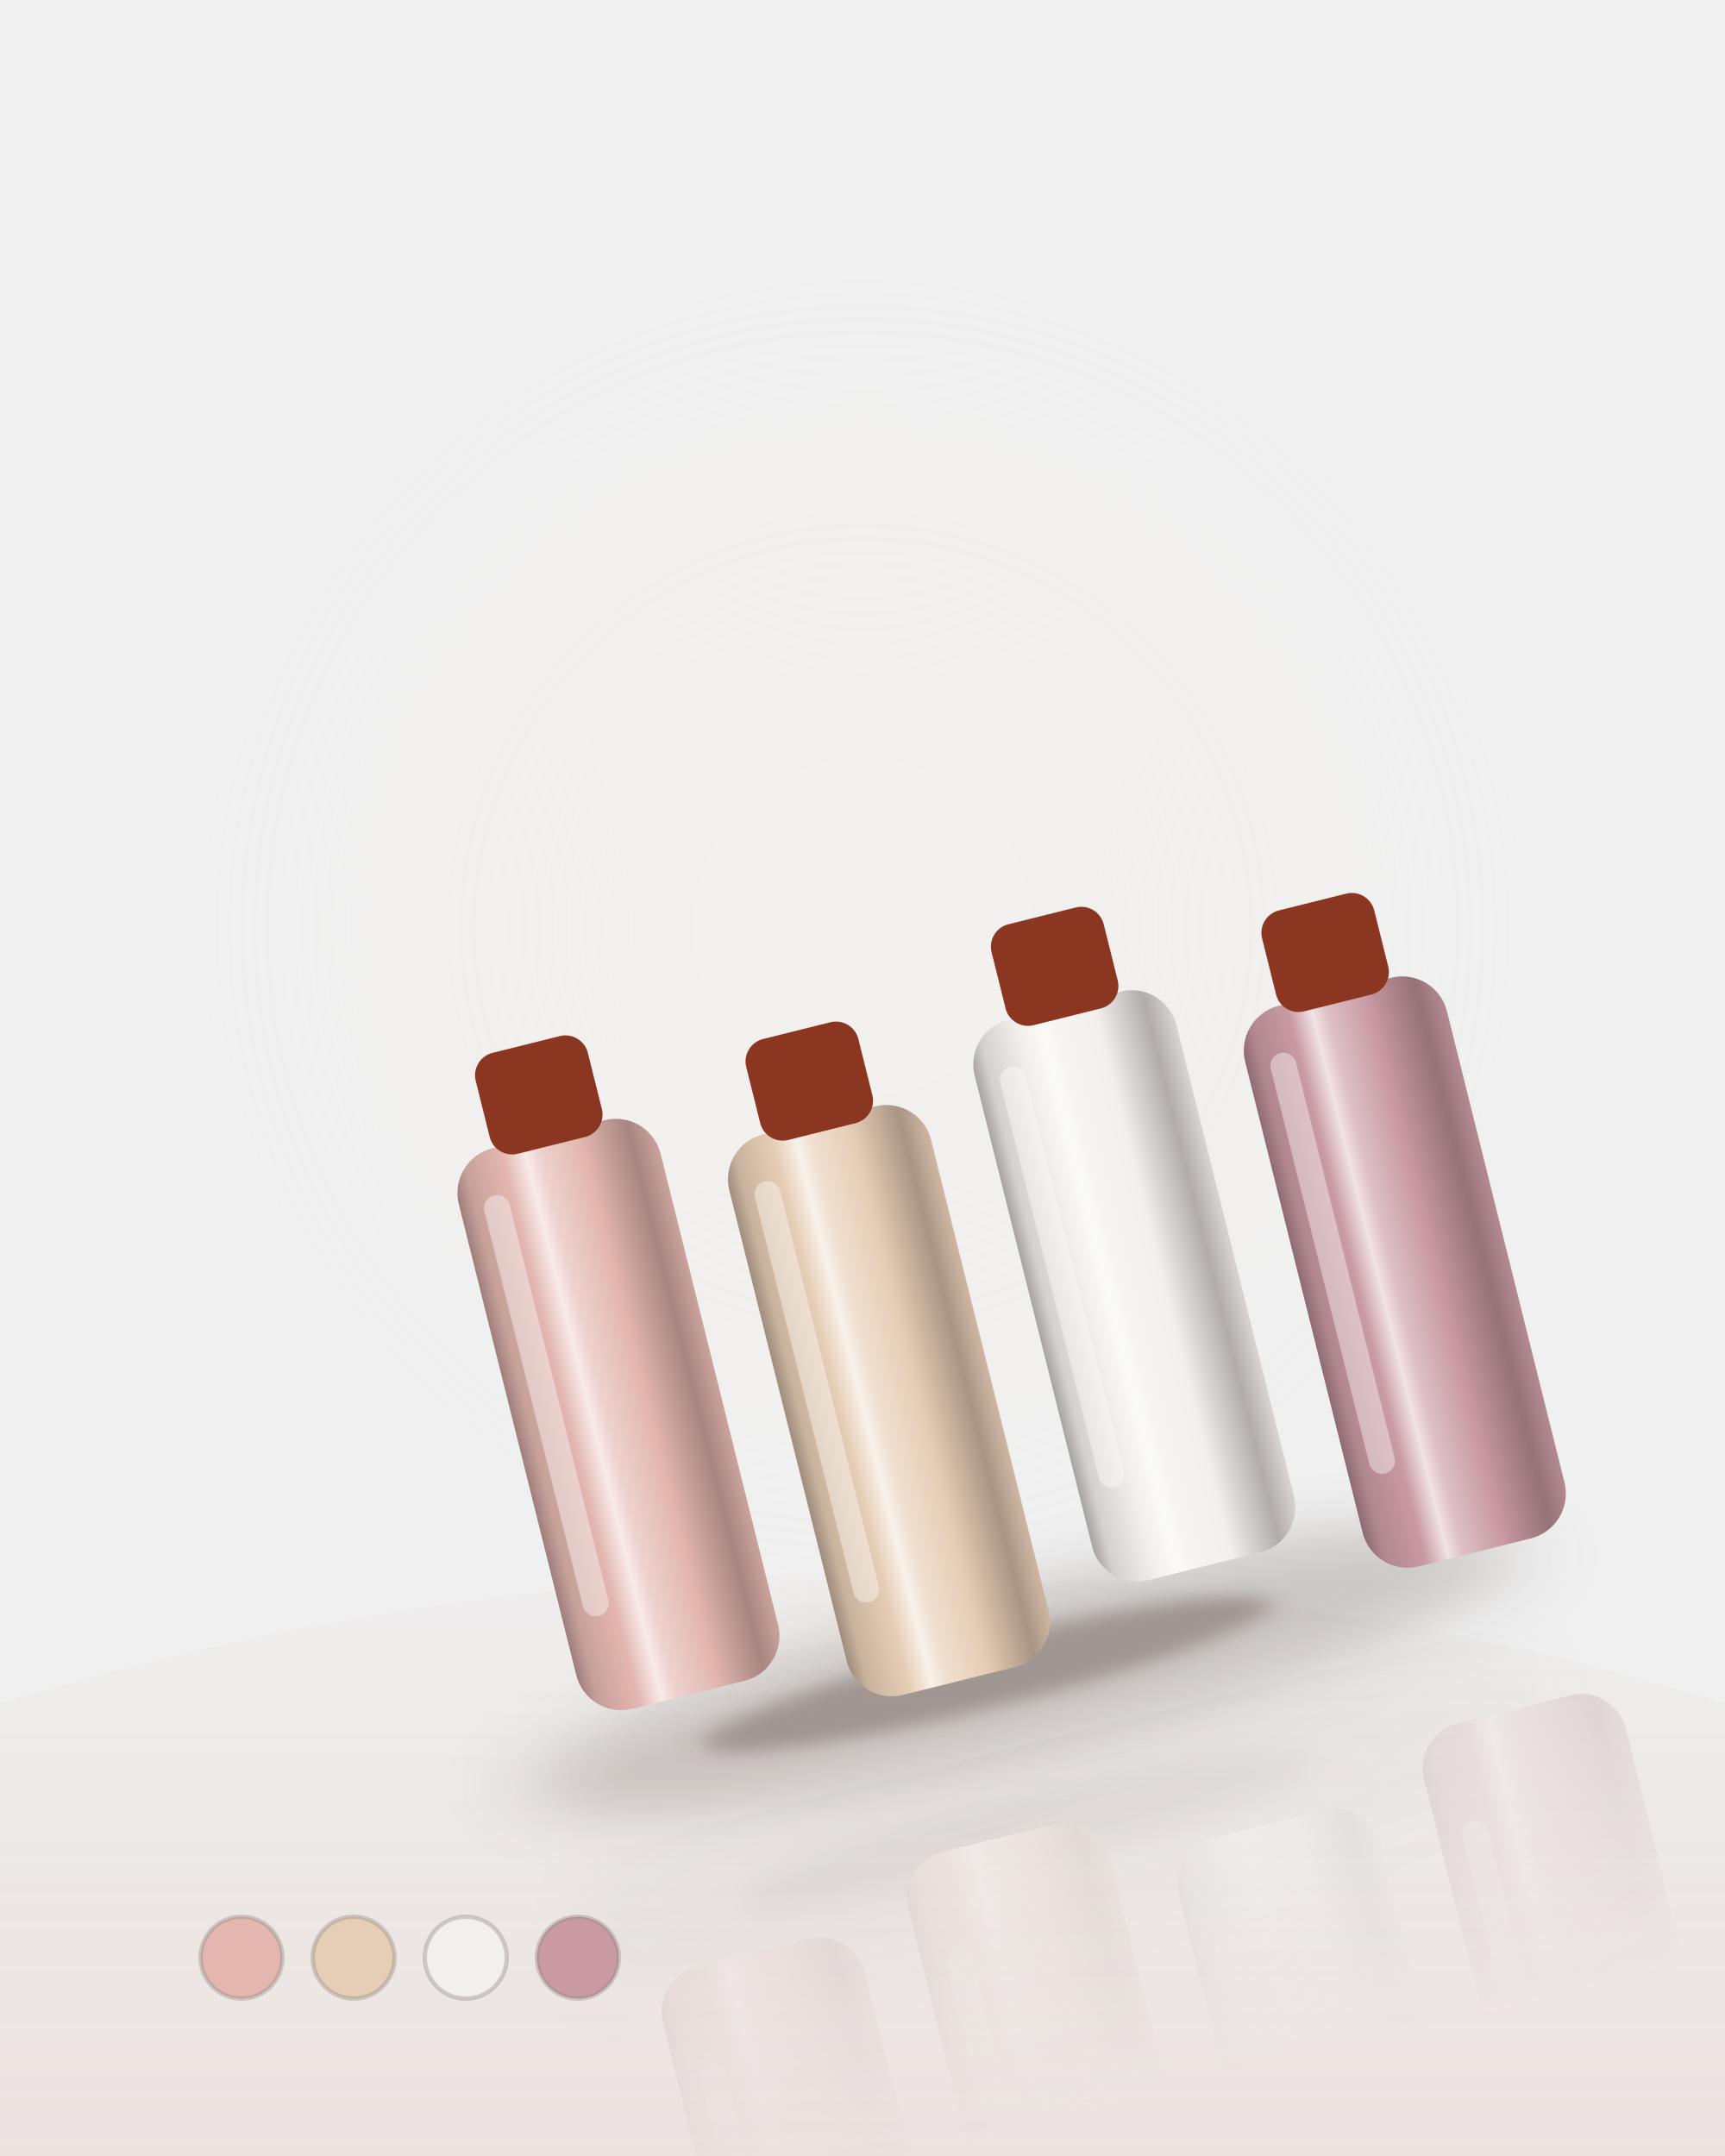
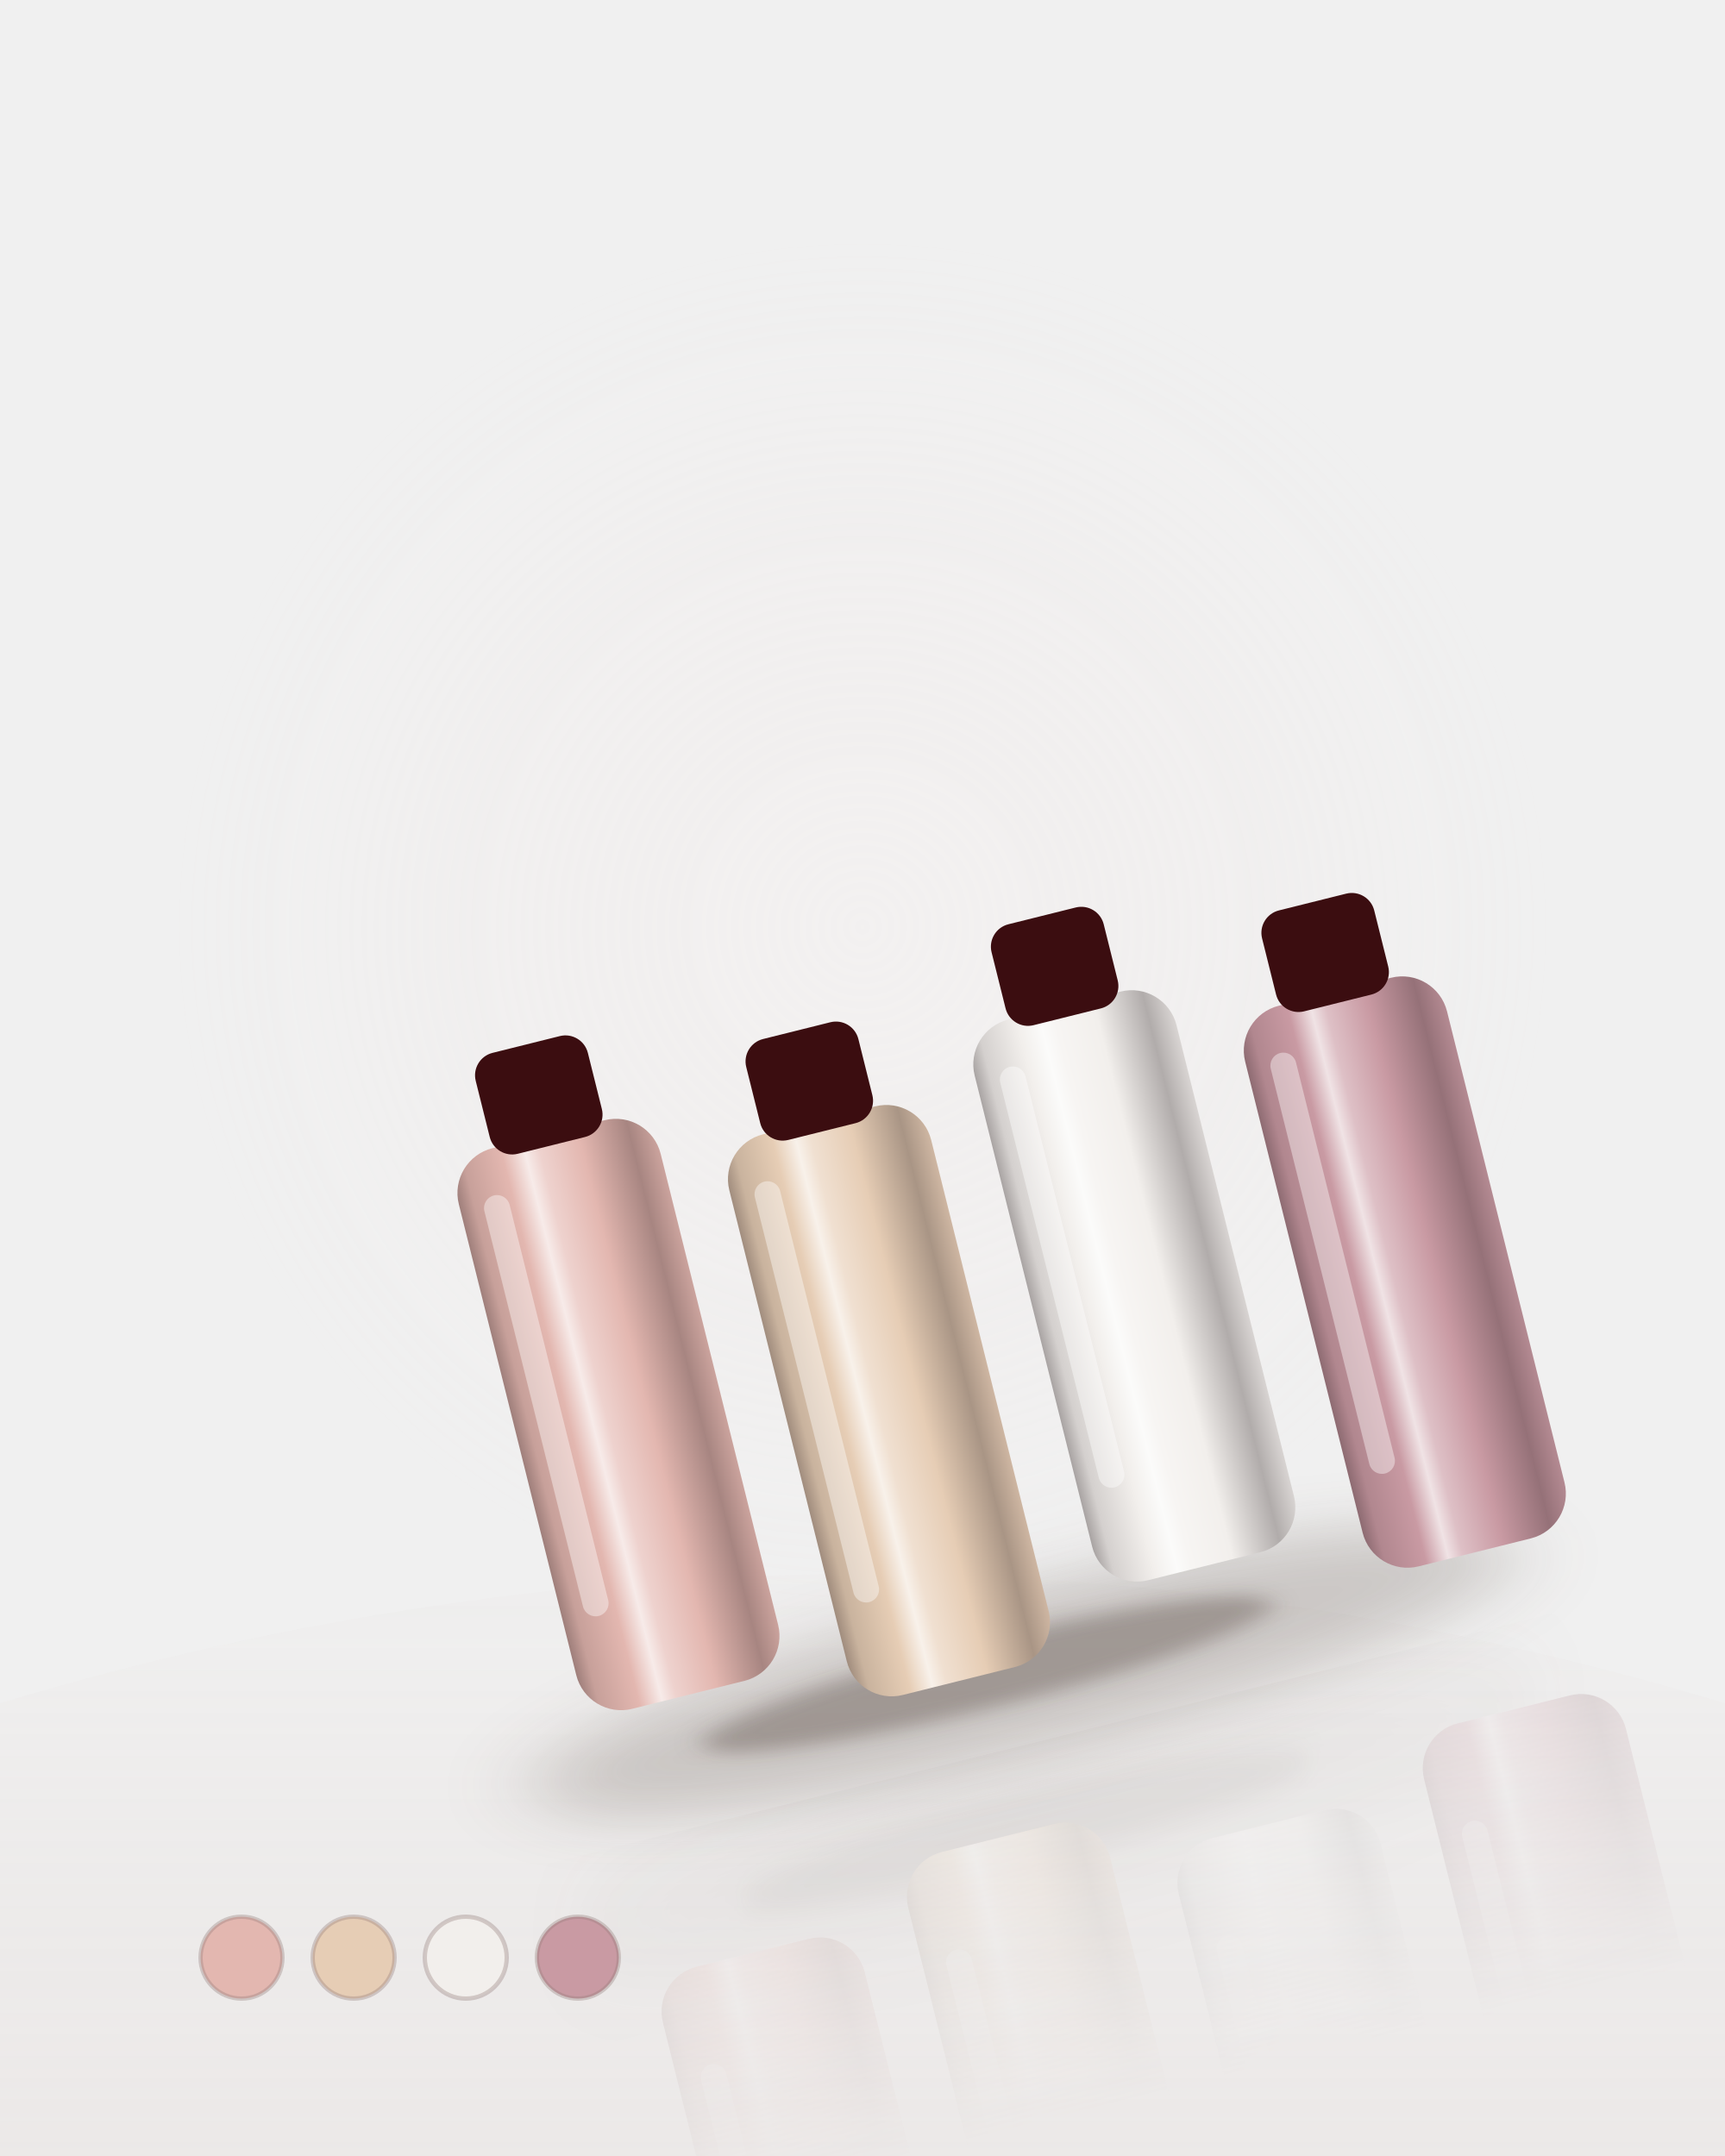
<svg xmlns="http://www.w3.org/2000/svg" viewBox="0 0 800 1000" width="800" height="1000" role="img">
  <defs>
    <linearGradient id="bg35" x1="0" y1="0" x2=".6" y2="1">
      <stop offset="0" stop-color="#FFFFFF" />
-       <stop offset=".55" stop-color="#F6F3EF" />
-       <stop offset="1" stop-color="#EFE7E0" />
+       <stop offset=".55" stop-color="#F1DFDA" />
+       <stop offset="1" stop-color="#F7EBE8" />
    </linearGradient>
    <radialGradient id="v36" cx=".5" cy=".42" r=".72">
      <stop offset=".55" stop-color="#fff" stop-opacity="0" />
-       <stop offset="1" stop-color="#141110" stop-opacity=".07" />
+       <stop offset="1" stop-color="#2A1215" stop-opacity=".07" />
    </radialGradient>
    <filter id="blurWide" x="-60%" y="-200%" width="220%" height="500%">
      <feGaussianBlur stdDeviation="13" />
    </filter>
    <filter id="blurTight" x="-60%" y="-300%" width="220%" height="700%">
      <feGaussianBlur stdDeviation="4" />
    </filter>
    <linearGradient id="reflGrad" x1="0" y1="205" x2="0" y2="335" gradientUnits="userSpaceOnUse">
      <stop offset="0" stop-color="#fff" stop-opacity=".5" />
      <stop offset="1" stop-color="#fff" stop-opacity="0" />
    </linearGradient>
    <mask id="reflFade" maskUnits="userSpaceOnUse" x="-260" y="205" width="520" height="130">
      <rect x="-260" y="205" width="520" height="130" fill="url(#reflGrad)" />
    </mask>
    <linearGradient id="g31" x1="0" y1="0" x2="1" y2="0">
      <stop offset="0" stop-color="#9f7f7b" />
      <stop offset=".07" stop-color="#c7a09a" />
      <stop offset=".26" stop-color="#E3B7B0" />
      <stop offset=".37" stop-color="#f7ebe9" />
      <stop offset=".44" stop-color="#eed2ce" />
      <stop offset=".64" stop-color="#E3B7B0" />
      <stop offset=".88" stop-color="#a78581" />
      <stop offset="1" stop-color="#cba39d" />
    </linearGradient>
    <linearGradient id="g32" x1="0" y1="0" x2="1" y2="0">
      <stop offset="0" stop-color="#a18d7e" />
      <stop offset=".07" stop-color="#c9b39e" />
      <stop offset=".26" stop-color="#E6CDB5" />
      <stop offset=".37" stop-color="#f8f1ea" />
      <stop offset=".44" stop-color="#f0e0d1" />
      <stop offset=".64" stop-color="#E6CDB5" />
      <stop offset=".88" stop-color="#a99585" />
      <stop offset="1" stop-color="#ceb6a2" />
    </linearGradient>
    <linearGradient id="g33" x1="0" y1="0" x2="1" y2="0">
      <stop offset="0" stop-color="#a9a4a3" />
      <stop offset=".07" stop-color="#d4d0ce" />
      <stop offset=".26" stop-color="#F2EFEC" />
      <stop offset=".37" stop-color="#fbfbfa" />
      <stop offset=".44" stop-color="#f7f5f3" />
      <stop offset=".64" stop-color="#F2EFEC" />
      <stop offset=".88" stop-color="#b1acab" />
      <stop offset="1" stop-color="#d8d4d2" />
    </linearGradient>
    <linearGradient id="g34" x1="0" y1="0" x2="1" y2="0">
      <stop offset="0" stop-color="#8e6b72" />
      <stop offset=".07" stop-color="#b1878f" />
      <stop offset=".26" stop-color="#C99AA3" />
      <stop offset=".37" stop-color="#f0e3e5" />
      <stop offset=".44" stop-color="#dec0c6" />
      <stop offset=".64" stop-color="#C99AA3" />
      <stop offset=".88" stop-color="#957178" />
      <stop offset="1" stop-color="#b48a92" />
    </linearGradient>
  </defs>
  <radialGradient id="halo" cx=".5" cy=".5" r=".5">
-     <stop offset="0" stop-color="#FFF6F0" stop-opacity=".22" />
-     <stop offset=".55" stop-color="#FFF0E6" stop-opacity=".10" />
-     <stop offset="1" stop-color="#FFF0E6" stop-opacity="0" />
+     <stop offset="0" stop-color="#FDF4F3" stop-opacity=".22" />
+     <stop offset=".55" stop-color="#F9E9E7" stop-opacity=".10" />
+     <stop offset="1" stop-color="#F9E9E7" stop-opacity="0" />
  </radialGradient>
  <linearGradient id="suelo" x1="0" y1="670" x2="0" y2="1000" gradientUnits="userSpaceOnUse">
-     <stop offset="0" stop-color="#C98B76" stop-opacity="0" />
-     <stop offset="1" stop-color="#C98B76" stop-opacity=".13" />
+     <stop offset="0" stop-color="#CEB7B0" stop-opacity="0" />
+     <stop offset="1" stop-color="#CEB7B0" stop-opacity=".13" />
  </linearGradient>
  <circle cx="400" cy="430" r="320" fill="url(#halo)" />
  <path d="M0 1000 L0 790 Q 400 670 800 790 L800 1000 Z" fill="url(#suelo)" />
  <g transform="translate(400,545) rotate(-14) scale(1.34)">
    <g mask="url(#reflFade)" opacity=".5">
      <g transform="translate(0,412) scale(1,-1)">
        <ellipse cx="12.25" cy="180" rx="175" ry="28" fill="#4A372F" opacity=".22" filter="url(#blurWide)" />
        <ellipse cx="0" cy="178" rx="101.5" ry="11.76" fill="#3A2A24" opacity=".3" filter="url(#blurTight)" />
        <rect x="-138" y="-40" width="72" height="200" rx="16" fill="url(#g31)" />
        <rect x="-130" y="-24" width="9" height="150" rx="4.5" fill="#fff" opacity=".4" />
-         <rect x="-122" y="-72" width="40" height="36" rx="8" fill="#8A3621" />
+         <rect x="-122" y="-72" width="40" height="36" rx="8" fill="#3B0D10" />
        <rect x="-46" y="-22" width="72" height="200" rx="16" fill="url(#g32)" />
        <rect x="-38" y="-6" width="9" height="150" rx="4.5" fill="#fff" opacity=".4" />
-         <rect x="-30" y="-54" width="40" height="36" rx="8" fill="#8A3621" />
+         <rect x="-30" y="-54" width="40" height="36" rx="8" fill="#3B0D10" />
        <rect x="46" y="-40" width="72" height="200" rx="16" fill="url(#g33)" />
        <rect x="54" y="-24" width="9" height="150" rx="4.5" fill="#fff" opacity=".4" />
-         <rect x="62" y="-72" width="40" height="36" rx="8" fill="#8A3621" />
+         <rect x="62" y="-72" width="40" height="36" rx="8" fill="#3B0D10" />
        <rect x="138" y="-22" width="72" height="200" rx="16" fill="url(#g34)" />
        <rect x="146" y="-6" width="9" height="150" rx="4.5" fill="#fff" opacity=".4" />
-         <rect x="154" y="-54" width="40" height="36" rx="8" fill="#8A3621" />
+         <rect x="154" y="-54" width="40" height="36" rx="8" fill="#3B0D10" />
      </g>
    </g>
    <ellipse cx="12.25" cy="180" rx="175" ry="28" fill="#4A372F" opacity=".22" filter="url(#blurWide)" />
    <ellipse cx="0" cy="178" rx="101.5" ry="11.76" fill="#3A2A24" opacity=".3" filter="url(#blurTight)" />
    <rect x="-138" y="-40" width="72" height="200" rx="16" fill="url(#g31)" />
    <rect x="-130" y="-24" width="9" height="150" rx="4.5" fill="#fff" opacity=".4" />
-     <rect x="-122" y="-72" width="40" height="36" rx="8" fill="#8A3621" />
+     <rect x="-122" y="-72" width="40" height="36" rx="8" fill="#3B0D10" />
    <rect x="-46" y="-22" width="72" height="200" rx="16" fill="url(#g32)" />
    <rect x="-38" y="-6" width="9" height="150" rx="4.5" fill="#fff" opacity=".4" />
-     <rect x="-30" y="-54" width="40" height="36" rx="8" fill="#8A3621" />
+     <rect x="-30" y="-54" width="40" height="36" rx="8" fill="#3B0D10" />
    <rect x="46" y="-40" width="72" height="200" rx="16" fill="url(#g33)" />
    <rect x="54" y="-24" width="9" height="150" rx="4.5" fill="#fff" opacity=".4" />
-     <rect x="62" y="-72" width="40" height="36" rx="8" fill="#8A3621" />
+     <rect x="62" y="-72" width="40" height="36" rx="8" fill="#3B0D10" />
    <rect x="138" y="-22" width="72" height="200" rx="16" fill="url(#g34)" />
    <rect x="146" y="-6" width="9" height="150" rx="4.5" fill="#fff" opacity=".4" />
-     <rect x="154" y="-54" width="40" height="36" rx="8" fill="#8A3621" />
+     <rect x="154" y="-54" width="40" height="36" rx="8" fill="#3B0D10" />
  </g>
-   <circle cx="112" cy="908" r="19" fill="#E3B7B0" stroke="#8A827B" stroke-opacity=".35" stroke-width="2" />
-   <circle cx="164" cy="908" r="19" fill="#E6CDB5" stroke="#8A827B" stroke-opacity=".35" stroke-width="2" />
-   <circle cx="216" cy="908" r="19" fill="#F2EFEC" stroke="#8A827B" stroke-opacity=".35" stroke-width="2" />
-   <circle cx="268" cy="908" r="19" fill="#C99AA3" stroke="#8A827B" stroke-opacity=".35" stroke-width="2" />
+   <circle cx="112" cy="908" r="19" fill="#E3B7B0" stroke="#937B79" stroke-opacity=".35" stroke-width="2" />
+   <circle cx="164" cy="908" r="19" fill="#E6CDB5" stroke="#937B79" stroke-opacity=".35" stroke-width="2" />
+   <circle cx="216" cy="908" r="19" fill="#F2EFEC" stroke="#937B79" stroke-opacity=".35" stroke-width="2" />
+   <circle cx="268" cy="908" r="19" fill="#C99AA3" stroke="#937B79" stroke-opacity=".35" stroke-width="2" />
</svg>
